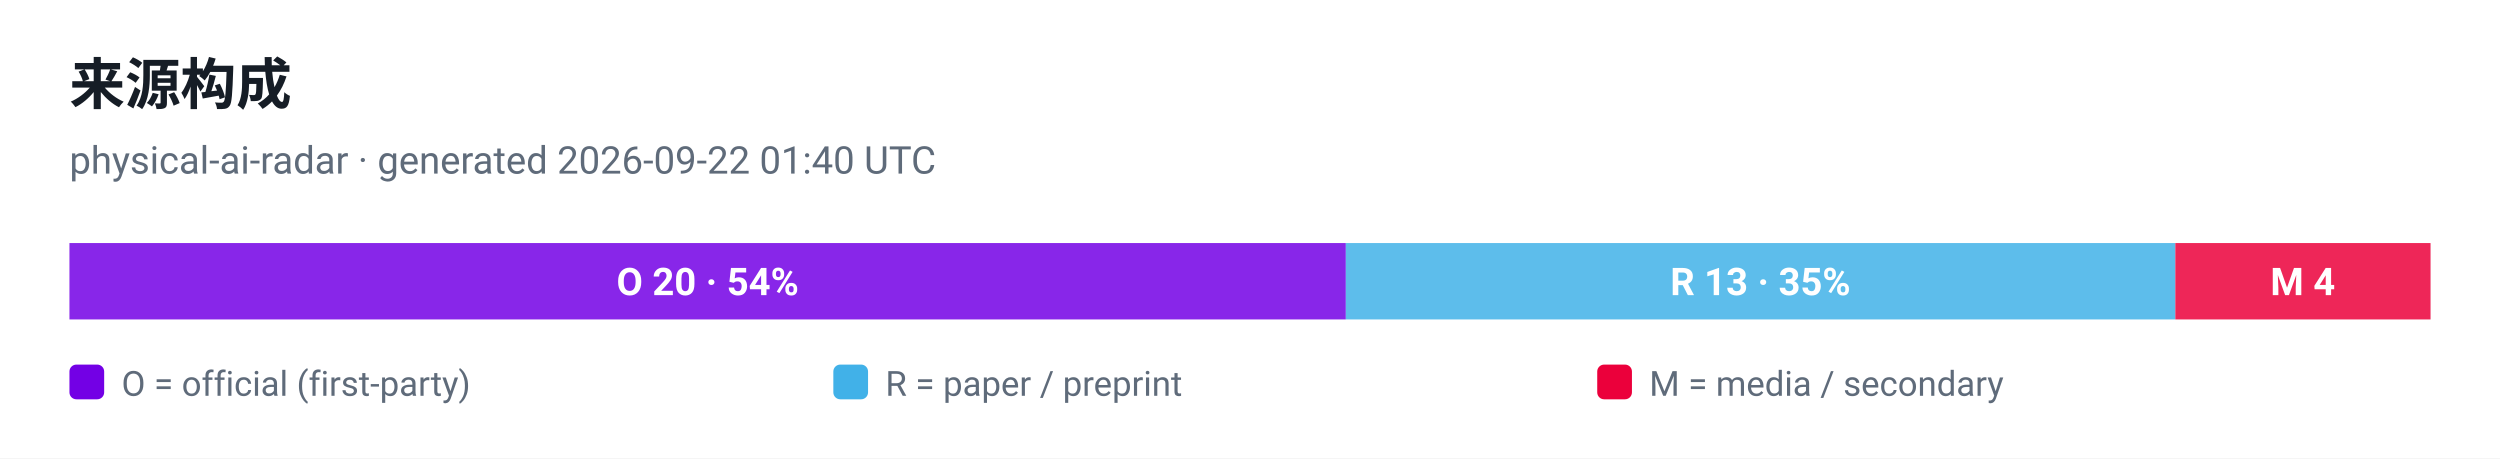
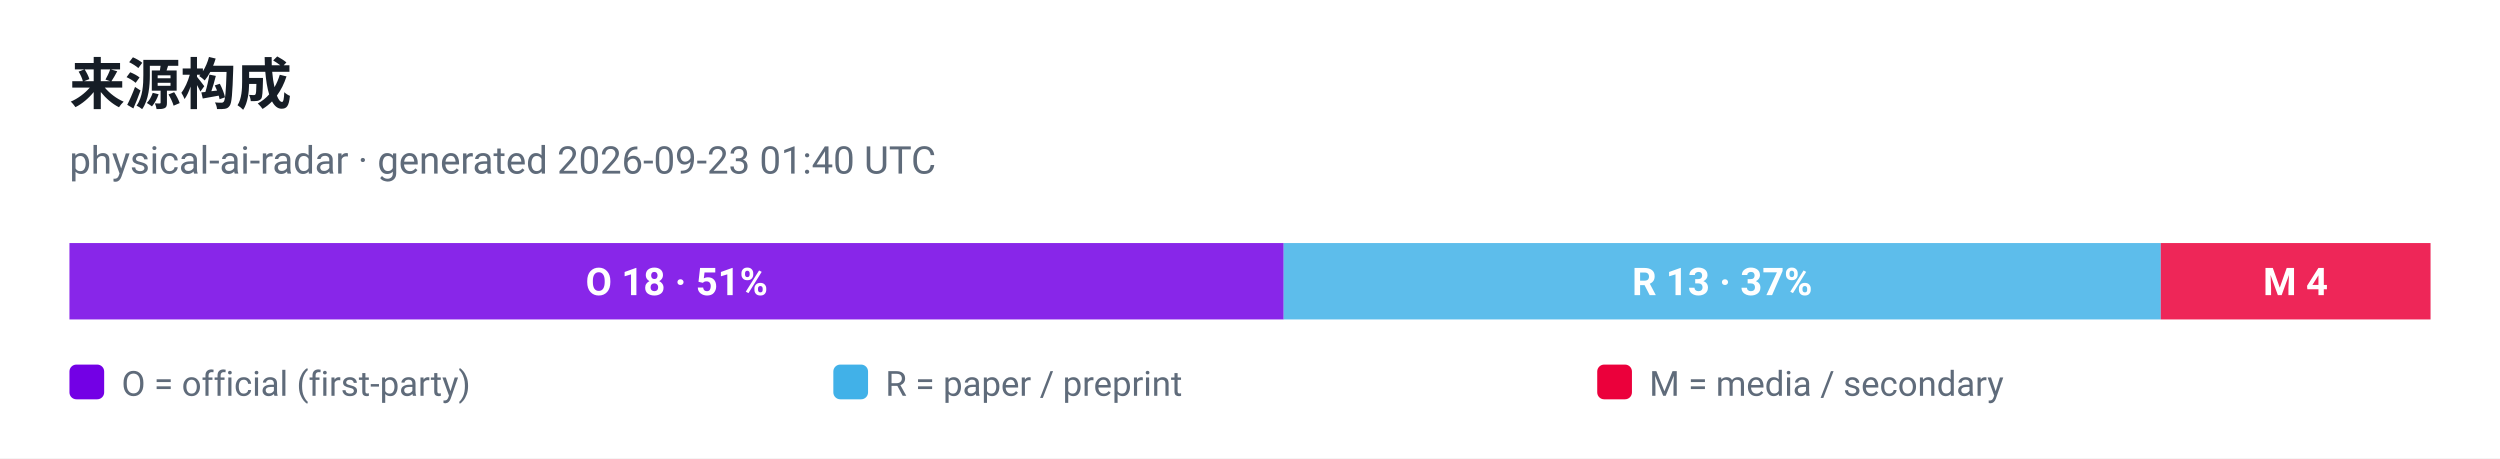
<svg xmlns="http://www.w3.org/2000/svg" viewBox="0 0 720 132" width="720" height="132" role="img" aria-label="来源构成">
  <style>
  .plate { fill: #ffffff }
  .ink { fill: #161d26 }
  .muted { fill: #5f6b7a }
  .grid { stroke: #e3e9ef }
  @media (prefers-color-scheme: dark) {
    .plate { fill: #0d1117 }
    .ink { fill: #e6edf3 }
    .muted { fill: #8b949e }
    .grid { stroke: #30363d }
  }
</style>
  <rect class="plate" width="720" height="132" />
  <text x="20" y="30" font-family="ui-sans-serif, -apple-system, 'Segoe UI', Roboto, Helvetica, Arial, sans-serif" font-size="16" font-weight="700" class="ink">来源构成</text>
-   <text x="20" y="50" font-family="ui-sans-serif, -apple-system, 'Segoe UI', Roboto, Helvetica, Arial, sans-serif" font-size="11" class="muted">physical-ai-radar · generated 2026-09-22 01:40 UTC</text>
-   <rect x="20.0" y="70" width="367.6" height="22" fill="#7300e5" fill-opacity="0.85" />
-   <text x="203.8" y="85" text-anchor="middle" font-family="ui-sans-serif, -apple-system, 'Segoe UI', Roboto, Helvetica, Arial, sans-serif" font-size="11" font-weight="700" fill="#ffffff">O 20 · 54%</text>
-   <rect x="387.6" y="70" width="238.9" height="22" fill="#41b1e8" fill-opacity="0.85" />
-   <text x="507.0" y="85" text-anchor="middle" font-family="ui-sans-serif, -apple-system, 'Segoe UI', Roboto, Helvetica, Arial, sans-serif" font-size="11" font-weight="700" fill="#ffffff">R 13 · 35%</text>
-   <rect x="626.5" y="70" width="73.5" height="22" fill="#eb003b" fill-opacity="0.85" />
-   <text x="663.2" y="85" text-anchor="middle" font-family="ui-sans-serif, -apple-system, 'Segoe UI', Roboto, Helvetica, Arial, sans-serif" font-size="11" font-weight="700" fill="#ffffff">M 4</text>
+   <text x="20" y="50" font-family="ui-sans-serif, -apple-system, 'Segoe UI', Roboto, Helvetica, Arial, sans-serif" font-size="11" class="muted">physical-ai-radar · generated 2026-09-23 01:40 UTC</text>
+   <rect x="20.0" y="70" width="349.7" height="22" fill="#7300e5" fill-opacity="0.85" />
+   <text x="194.9" y="85" text-anchor="middle" font-family="ui-sans-serif, -apple-system, 'Segoe UI', Roboto, Helvetica, Arial, sans-serif" font-size="11" font-weight="700" fill="#ffffff">O 18 · 51%</text>
+   <rect x="369.7" y="70" width="252.6" height="22" fill="#41b1e8" fill-opacity="0.85" />
+   <text x="496.0" y="85" text-anchor="middle" font-family="ui-sans-serif, -apple-system, 'Segoe UI', Roboto, Helvetica, Arial, sans-serif" font-size="11" font-weight="700" fill="#ffffff">R 13 · 37%</text>
+   <rect x="622.3" y="70" width="77.7" height="22" fill="#eb003b" fill-opacity="0.85" />
+   <text x="661.1" y="85" text-anchor="middle" font-family="ui-sans-serif, -apple-system, 'Segoe UI', Roboto, Helvetica, Arial, sans-serif" font-size="11" font-weight="700" fill="#ffffff">M 4</text>
  <rect x="20" y="105" width="10" height="10" rx="2" fill="#7300e5" />
  <text x="35" y="114" font-family="ui-sans-serif, -apple-system, 'Segoe UI', Roboto, Helvetica, Arial, sans-serif" font-size="10" fill="#5f6b7a">O = official (first-party)</text>
  <rect x="240" y="105" width="10" height="10" rx="2" fill="#41b1e8" />
  <text x="255" y="114" font-family="ui-sans-serif, -apple-system, 'Segoe UI', Roboto, Helvetica, Arial, sans-serif" font-size="10" fill="#5f6b7a">R = paper / preprint</text>
  <rect x="460" y="105" width="10" height="10" rx="2" fill="#eb003b" />
  <text x="475" y="114" font-family="ui-sans-serif, -apple-system, 'Segoe UI', Roboto, Helvetica, Arial, sans-serif" font-size="10" fill="#5f6b7a">M = media / secondary</text>
</svg>
